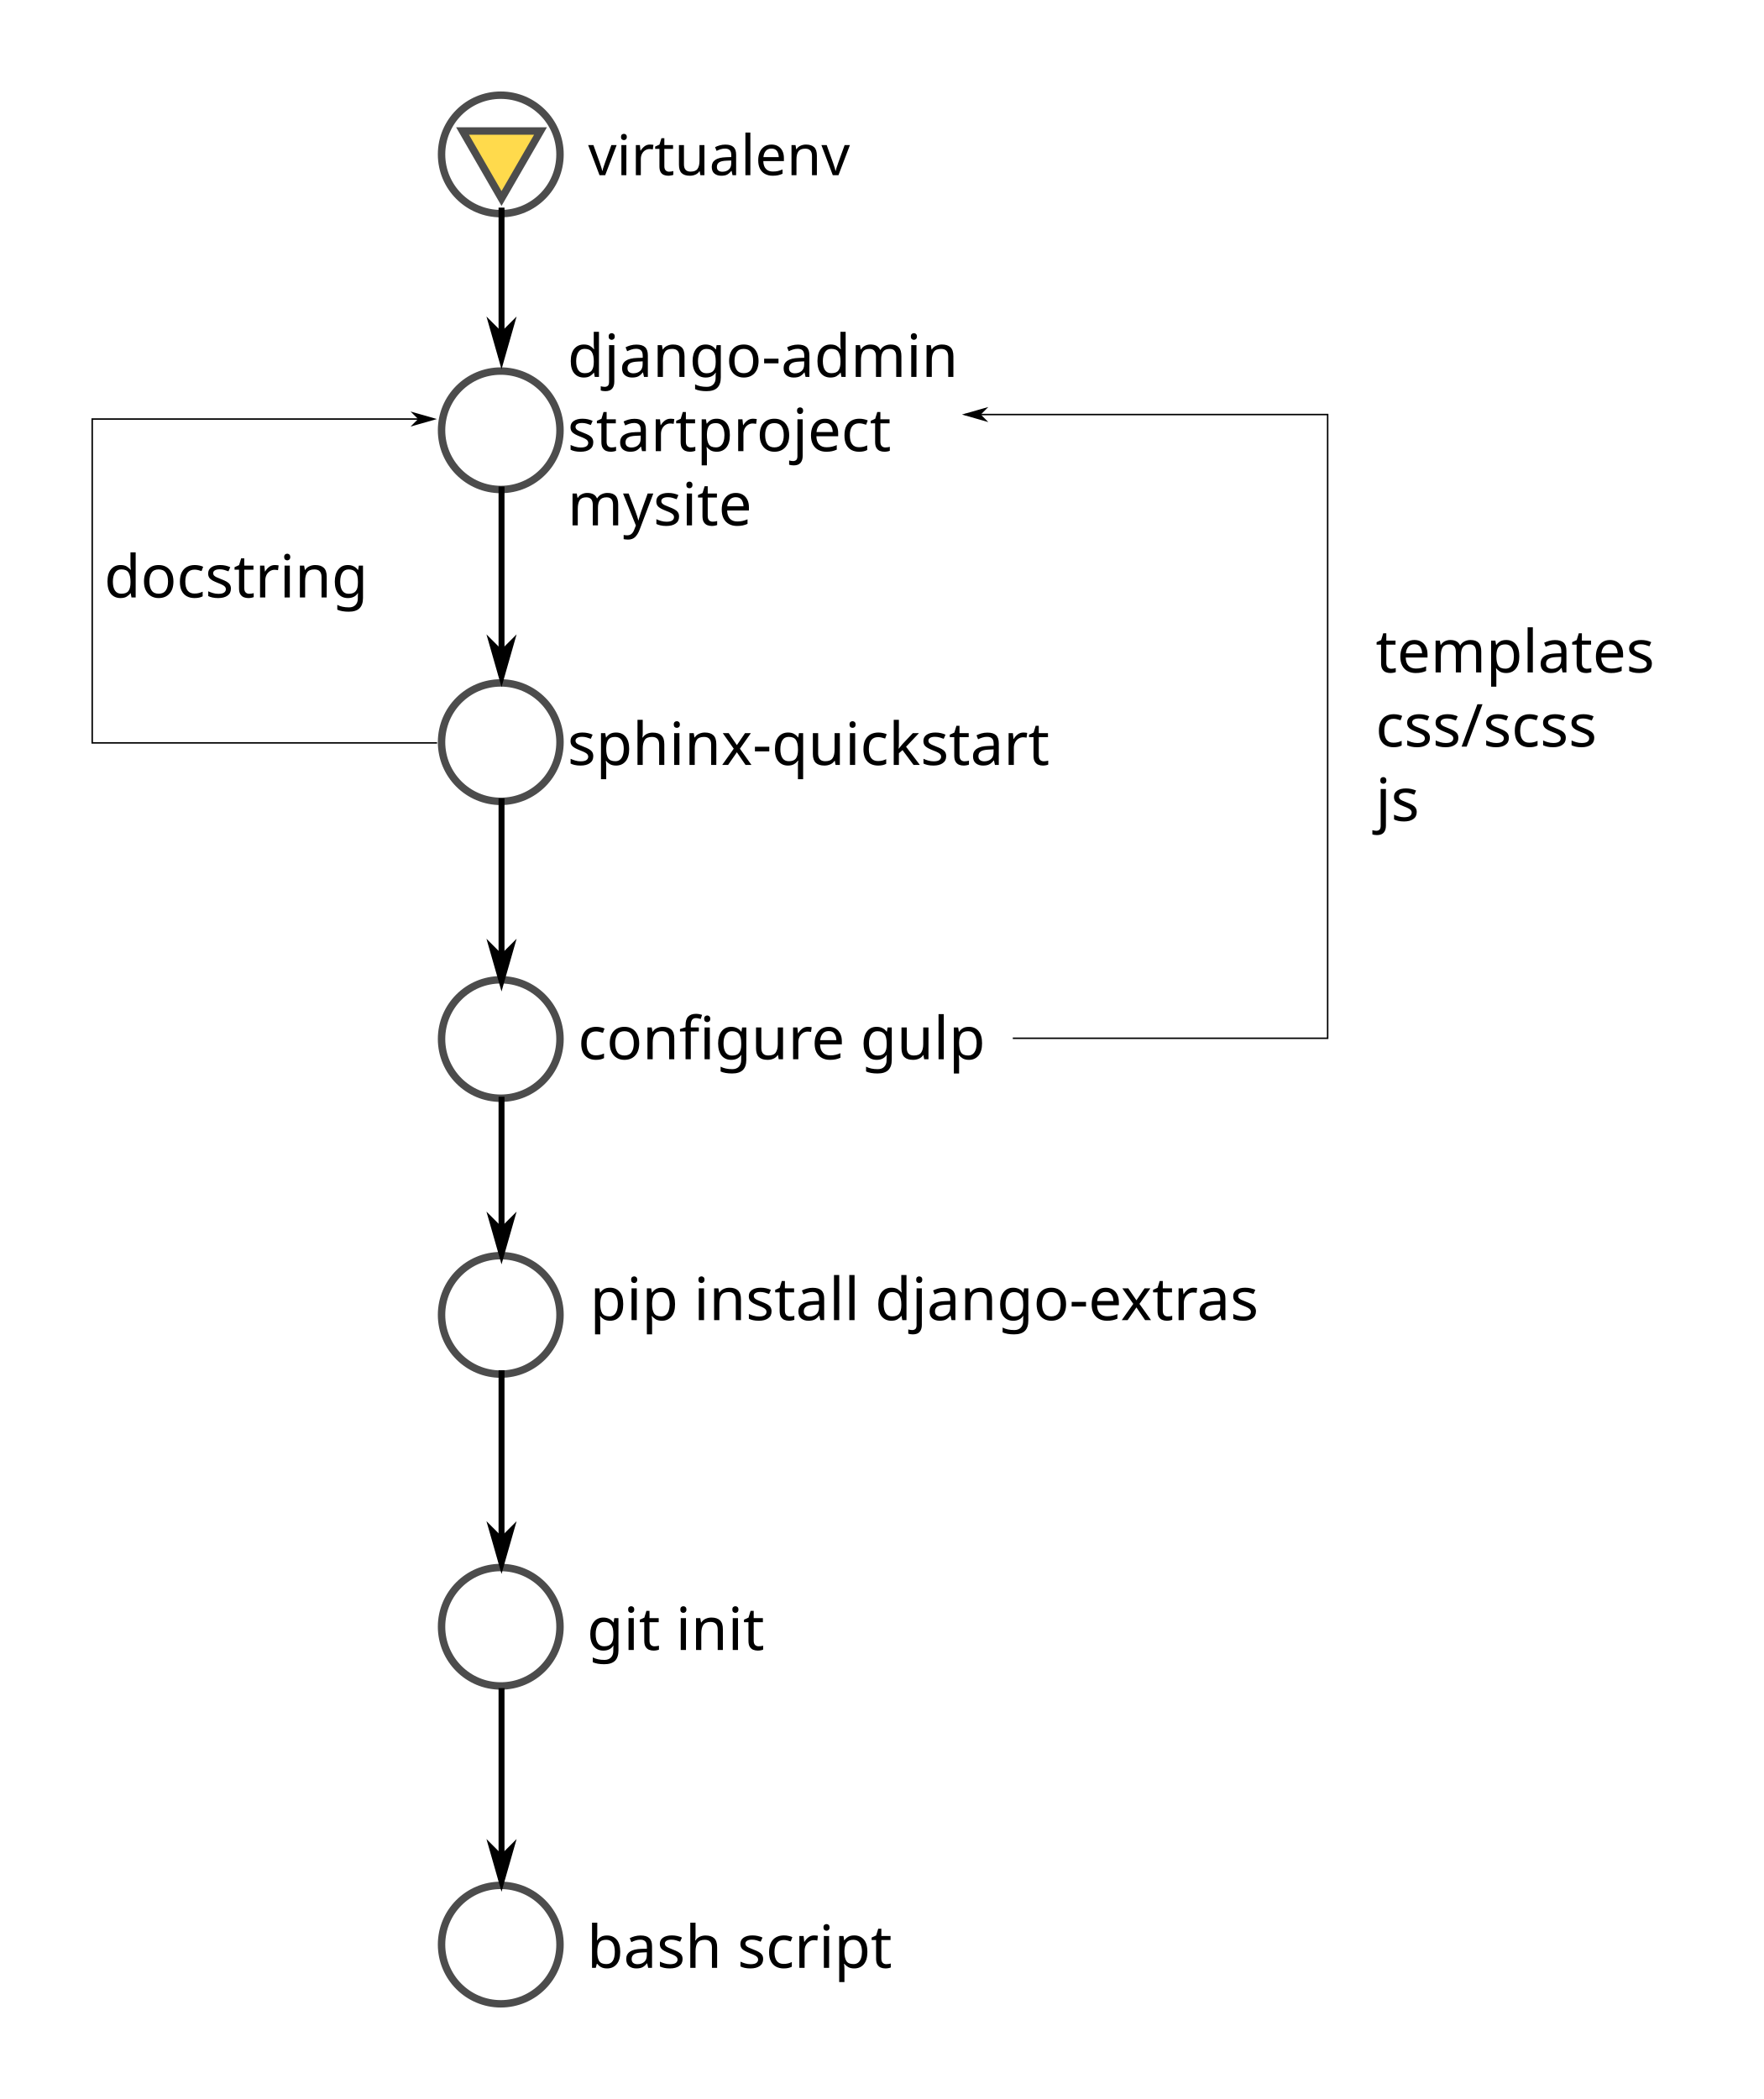
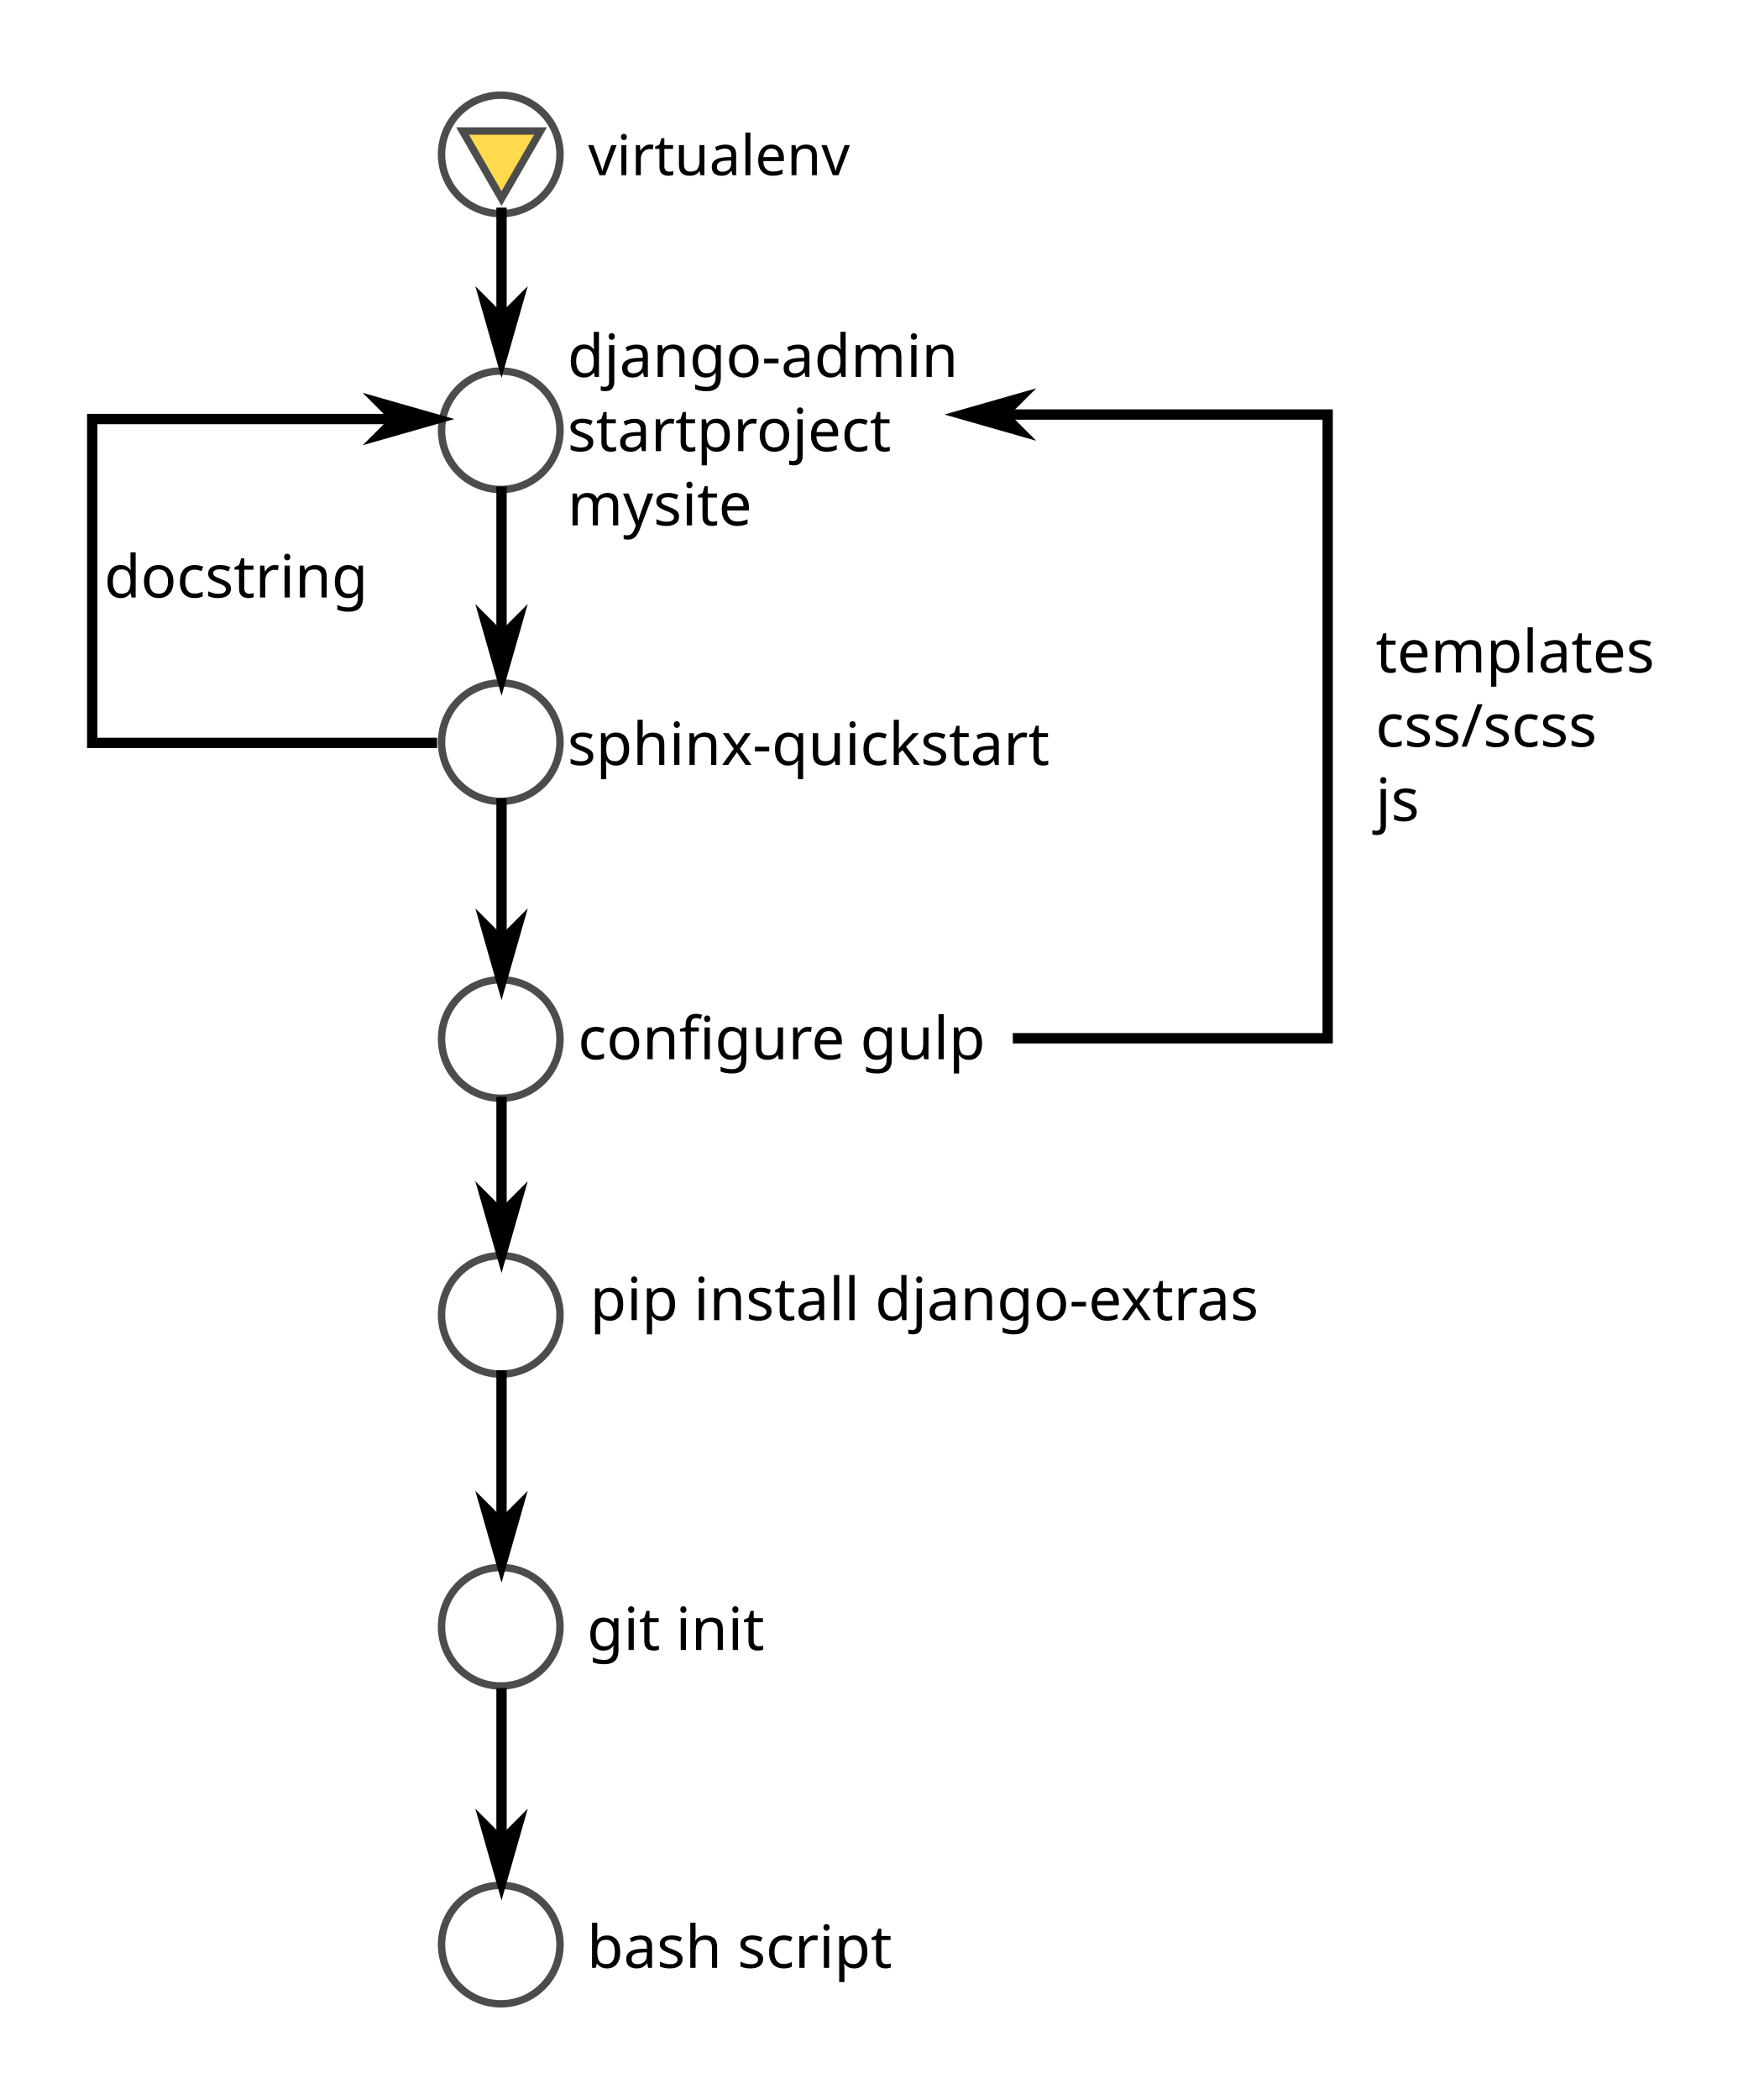
<svg xmlns="http://www.w3.org/2000/svg" width="192.763mm" height="229.471mm" viewBox="0 0 683.02 813.087" id="svg2" version="1.1">
  <defs id="defs4">
+     <marker style="overflow:visible" id="marker4423" refX="0" refY="0" orient="auto">
+       <path transform="matrix(-0.4,0,0,-0.4,-4,0)" style="fill:#000000;fill-opacity:1;fill-rule:evenodd;stroke:#000000;stroke-width:1pt;stroke-opacity:1" d="M 0,0 5,-5 -12.5,0 5,5 0,0 Z" id="path4425" />
+     </marker>
+     <marker orient="auto" refY="0" refX="0" id="marker4361" style="overflow:visible">
+       <path id="path4363" d="M 0,0 5,-5 -12.5,0 5,5 0,0 Z" style="fill:#000000;fill-opacity:1;fill-rule:evenodd;stroke:#000000;stroke-width:1pt;stroke-opacity:1" transform="matrix(-0.4,0,0,-0.4,-4,0)" />
+     </marker>
+     <marker orient="auto" refY="0" refX="0" id="marker4285" style="overflow:visible">
+       <path id="path4287" d="M 0,0 5,-5 -12.5,0 5,5 0,0 Z" style="fill:#000000;fill-opacity:1;fill-rule:evenodd;stroke:#000000;stroke-width:1pt;stroke-opacity:1" transform="matrix(-0.4,0,0,-0.4,-4,0)" />
+     </marker>
    <marker style="overflow:visible" id="marker6693" refX="0" refY="0" orient="auto">
      <path transform="matrix(-0.8,0,0,-0.8,-10,0)" style="fill:#000000;fill-opacity:1;fill-rule:evenodd;stroke:#000000;stroke-width:1pt;stroke-opacity:1" d="M 0,0 5,-5 -12.5,0 5,5 0,0 Z" id="path6695" />
    </marker>
    <marker style="overflow:visible" id="marker6611" refX="0" refY="0" orient="auto">
      <path transform="matrix(-0.4,0,0,-0.4,-4,0)" style="fill:#000000;fill-opacity:1;fill-rule:evenodd;stroke:#000000;stroke-width:1pt;stroke-opacity:1" d="M 0,0 5,-5 -12.5,0 5,5 0,0 Z" id="path6613" />
    </marker>
    <marker orient="auto" refY="0" refX="0" id="marker6195" style="overflow:visible">
      <path id="path6197" d="M 0,0 5,-5 -12.5,0 5,5 0,0 Z" style="fill:#000000;fill-opacity:1;fill-rule:evenodd;stroke:#000000;stroke-width:1pt;stroke-opacity:1" transform="matrix(-0.4,0,0,-0.4,-4,0)" />
    </marker>
    <marker style="overflow:visible" id="marker5751" refX="0" refY="0" orient="auto">
      <path transform="matrix(-0.4,0,0,-0.4,-4,0)" style="fill:#000000;fill-opacity:1;fill-rule:evenodd;stroke:#000000;stroke-width:1pt;stroke-opacity:1" d="M 0,0 5,-5 -12.5,0 5,5 0,0 Z" id="path5753" />
    </marker>
    <marker orient="auto" refY="0" refX="0" id="marker5163" style="overflow:visible">
      <path id="path5165" d="M 0,0 5,-5 -12.5,0 5,5 0,0 Z" style="fill:#000000;fill-opacity:1;fill-rule:evenodd;stroke:#000000;stroke-width:1pt;stroke-opacity:1" transform="matrix(-0.4,0,0,-0.4,-4,0)" />
    </marker>
    <marker style="overflow:visible" id="marker4701" refX="0" refY="0" orient="auto">
      <path transform="matrix(-0.4,0,0,-0.4,-4,0)" style="fill:#000000;fill-opacity:1;fill-rule:evenodd;stroke:#000000;stroke-width:1pt;stroke-opacity:1" d="M 0,0 5,-5 -12.5,0 5,5 0,0 Z" id="path4703" />
    </marker>
    <marker orient="auto" refY="0" refX="0" id="Arrow1Mend" style="overflow:visible">
      <path id="path4175" d="M 0,0 5,-5 -12.5,0 5,5 0,0 Z" style="fill:#000000;fill-opacity:1;fill-rule:evenodd;stroke:#000000;stroke-width:1pt;stroke-opacity:1" transform="matrix(-0.4,0,0,-0.4,-4,0)" />
    </marker>
    <marker orient="auto" refY="0" refX="0" id="marker4495" style="overflow:visible">
      <path id="path4497" d="M 0,0 5,-5 -12.5,0 5,5 0,0 Z" style="fill:#000000;fill-opacity:1;fill-rule:evenodd;stroke:#000000;stroke-width:1pt;stroke-opacity:1" transform="matrix(-0.8,0,0,-0.8,-10,0)" />
    </marker>
-     <marker orient="auto" refY="0" refX="0" id="Arrow1Lend" style="overflow:visible">
-       <path id="path4169" d="M 0,0 5,-5 -12.5,0 5,5 0,0 Z" style="fill:#000000;fill-opacity:1;fill-rule:evenodd;stroke:#000000;stroke-width:1pt;stroke-opacity:1" transform="matrix(-0.8,0,0,-0.8,-10,0)" />
-     </marker>
    <marker orient="auto" refY="0" refX="0" id="Arrow1Mstart" style="overflow:visible">
      <path id="path4172" d="M 0,0 5,-5 -12.5,0 5,5 0,0 Z" style="fill-rule:evenodd;stroke:#000000;stroke-width:1pt" transform="matrix(0.4,0,0,0.4,4,0)" />
    </marker>
  </defs>
  <g id="layer1" transform="translate(-57.00096,8.855395)">
    <circle style="opacity:0.702;fill:none;fill-opacity:1;stroke:#000000;stroke-width:2.875;stroke-miterlimit:4;stroke-dasharray:none;stroke-opacity:1" id="path4136" cx="250.987" cy="50.956" r="22.941" />
    <path style="opacity:0.702;fill:#ffca00;fill-opacity:1;stroke:#000000;stroke-width:2.875;stroke-miterlimit:4;stroke-dasharray:none;stroke-opacity:1" id="path4146" d="m 251.277,68.041 -7.549,-13.075 -7.549,-13.075 15.098,0 15.098,-1e-6 -7.549,13.075 z" />
    <circle r="22.941" cy="157.822" cx="250.987" id="circle4148" style="opacity:0.702;fill:none;fill-opacity:1;stroke:#000000;stroke-width:2.875;stroke-miterlimit:4;stroke-dasharray:none;stroke-opacity:1" />
    <circle style="opacity:0.702;fill:none;fill-opacity:1;stroke:#000000;stroke-width:2.875;stroke-miterlimit:4;stroke-dasharray:none;stroke-opacity:1" id="circle4150" cx="250.987" cy="278.626" r="22.941" />
    <circle r="22.941" cy="393.623" cx="250.987" id="circle4152" style="opacity:0.702;fill:none;fill-opacity:1;stroke:#000000;stroke-width:2.875;stroke-miterlimit:4;stroke-dasharray:none;stroke-opacity:1" />
    <circle style="opacity:0.702;fill:none;fill-opacity:1;stroke:#000000;stroke-width:2.875;stroke-miterlimit:4;stroke-dasharray:none;stroke-opacity:1" id="circle4156" cx="250.987" cy="500.488" r="22.941" />
    <circle r="22.941" cy="621.292" cx="250.987" id="circle4158" style="opacity:0.702;fill:none;fill-opacity:1;stroke:#000000;stroke-width:2.875;stroke-miterlimit:4;stroke-dasharray:none;stroke-opacity:1" />
-     <path style="fill:none;fill-rule:evenodd;stroke:#000000;stroke-width:0.575px;stroke-linecap:butt;stroke-linejoin:miter;stroke-opacity:1;marker-end:url(#Arrow1Lend)" d="m 226.303,278.917 -133.582,0 0,-125.451 132.42,0" id="path4160" />
+     <path style="fill:none;fill-rule:evenodd;stroke:#000000;stroke-width:4;stroke-linecap:butt;stroke-linejoin:miter;stroke-opacity:1;marker-end:url(#marker4285);stroke-miterlimit:4;stroke-dasharray:none" d="m 226.303,278.917 -133.582,0 0,-125.451 132.42,0" id="path4160" />
    <text xml:space="preserve" style="font-style:normal;font-weight:normal;font-size:22.998px;line-height:125%;font-family:sans-serif;letter-spacing:0px;word-spacing:0px;fill:#000000;fill-opacity:1;stroke:none;stroke-width:1px;stroke-linecap:butt;stroke-linejoin:miter;stroke-opacity:1" x="276.832" y="137.155" id="text4472">
      <tspan id="tspan4474" x="276.832" y="137.155">django-admin </tspan>
      <tspan x="276.832" y="165.903" id="tspan4476">startproject </tspan>
      <tspan x="276.832" y="194.651" id="tspan4478">mysite</tspan>
    </text>
    <text id="text4480" y="287.465" x="276.832" style="font-style:normal;font-weight:normal;font-size:22.998px;line-height:125%;font-family:sans-serif;letter-spacing:0px;word-spacing:0px;fill:#000000;fill-opacity:1;stroke:none;stroke-width:1px;stroke-linecap:butt;stroke-linejoin:miter;stroke-opacity:1" xml:space="preserve">
      <tspan id="tspan4486" y="287.465" x="276.832">sphinx-quickstart</tspan>
    </text>
-     <path style="fill:none;fill-rule:evenodd;stroke:#000000;stroke-width:2.3;stroke-linecap:butt;stroke-linejoin:miter;stroke-miterlimit:4;stroke-dasharray:none;stroke-opacity:1;marker-end:url(#Arrow1Mend)" d="m 251.277,71.574 0,58.079" id="path4493" />
-     <path id="path4699" d="m 251.277,179.601 0,73.18" style="fill:none;fill-rule:evenodd;stroke:#000000;stroke-width:2.3;stroke-linecap:butt;stroke-linejoin:miter;stroke-miterlimit:4;stroke-dasharray:none;stroke-opacity:1;marker-end:url(#marker4701)" />
-     <path style="fill:none;fill-rule:evenodd;stroke:#000000;stroke-width:2.3;stroke-linecap:butt;stroke-linejoin:miter;stroke-miterlimit:4;stroke-dasharray:none;stroke-opacity:1;marker-end:url(#marker5163)" d="m 251.277,300.406 0,70.276" id="path5161" />
-     <path id="path5749" d="m 251.277,415.983 0,60.402" style="fill:none;fill-rule:evenodd;stroke:#000000;stroke-width:2.3;stroke-linecap:butt;stroke-linejoin:miter;stroke-miterlimit:4;stroke-dasharray:none;stroke-opacity:1;marker-end:url(#marker5751)" />
-     <path style="fill:none;fill-rule:evenodd;stroke:#000000;stroke-width:2.3;stroke-linecap:butt;stroke-linejoin:miter;stroke-miterlimit:4;stroke-dasharray:none;stroke-opacity:1;marker-end:url(#marker6195)" d="m 251.277,521.939 0,74.365" id="path6193" />
+     <path style="fill:none;fill-rule:evenodd;stroke:#000000;stroke-width:4;stroke-linecap:butt;stroke-linejoin:miter;stroke-miterlimit:4;stroke-dasharray:none;stroke-opacity:1;marker-end:url(#Arrow1Mend)" d="m 251.277,71.574 0,58.079" id="path4493" />
+     <path id="path4699" d="m 251.277,179.601 0,73.18" style="fill:none;fill-rule:evenodd;stroke:#000000;stroke-width:4;stroke-linecap:butt;stroke-linejoin:miter;stroke-miterlimit:4;stroke-dasharray:none;stroke-opacity:1;marker-end:url(#marker4701)" />
+     <path style="fill:none;fill-rule:evenodd;stroke:#000000;stroke-width:4;stroke-linecap:butt;stroke-linejoin:miter;stroke-miterlimit:4;stroke-dasharray:none;stroke-opacity:1;marker-end:url(#marker5163)" d="m 251.277,300.406 0,70.276" id="path5161" />
+     <path id="path5749" d="m 251.277,415.983 0,60.402" style="fill:none;fill-rule:evenodd;stroke:#000000;stroke-width:4;stroke-linecap:butt;stroke-linejoin:miter;stroke-miterlimit:4;stroke-dasharray:none;stroke-opacity:1;marker-end:url(#marker5751)" />
+     <path style="fill:none;fill-rule:evenodd;stroke:#000000;stroke-width:4;stroke-linecap:butt;stroke-linejoin:miter;stroke-miterlimit:4;stroke-dasharray:none;stroke-opacity:1;marker-end:url(#marker4423)" d="m 251.277,521.939 0,74.365" id="path6193" />
    <text xml:space="preserve" style="font-style:normal;font-weight:normal;font-size:22.998px;line-height:125%;font-family:sans-serif;letter-spacing:0px;word-spacing:0px;fill:#000000;fill-opacity:1;stroke:none;stroke-width:1px;stroke-linecap:butt;stroke-linejoin:miter;stroke-opacity:1" x="97.368" y="222.58" id="text6595">
      <tspan id="tspan6597" x="97.368" y="222.58">docstring</tspan>
    </text>
    <text xml:space="preserve" style="font-style:normal;font-weight:normal;font-size:22.998px;line-height:125%;font-family:sans-serif;letter-spacing:0px;word-spacing:0px;fill:#000000;fill-opacity:1;stroke:none;stroke-width:1px;stroke-linecap:butt;stroke-linejoin:miter;stroke-opacity:1" x="280.898" y="401.463" id="text6599">
      <tspan id="tspan6601" x="280.898" y="401.463">configure gulp</tspan>
    </text>
-     <path style="fill:none;fill-rule:evenodd;stroke:#000000;stroke-width:0.575px;stroke-linecap:butt;stroke-linejoin:miter;stroke-opacity:1;marker-end:url(#marker6693)" d="m 449.327,393.332 121.966,0 0,-241.609 -140.551,0" id="path6603" />
+     <path style="fill:none;fill-rule:evenodd;stroke:#000000;stroke-width:4;stroke-linecap:butt;stroke-linejoin:miter;stroke-opacity:1;marker-end:url(#marker4361);stroke-miterlimit:4;stroke-dasharray:none" d="m 449.327,393.332 121.966,0 0,-241.609 -140.551,0" id="path6603" />
    <text xml:space="preserve" style="font-style:normal;font-weight:normal;font-size:22.998px;line-height:125%;font-family:sans-serif;letter-spacing:0px;word-spacing:0px;fill:#000000;fill-opacity:1;stroke:none;stroke-width:1px;stroke-linecap:butt;stroke-linejoin:miter;stroke-opacity:1" x="589.878" y="251.619" id="text6769">
      <tspan id="tspan6771" x="589.878" y="251.619">templates</tspan>
      <tspan x="589.878" y="280.367" id="tspan6773">css/scss</tspan>
      <tspan x="589.878" y="309.115" id="tspan6775">js</tspan>
    </text>
    <text xml:space="preserve" style="font-style:normal;font-weight:normal;font-size:22.998px;line-height:125%;font-family:sans-serif;letter-spacing:0px;word-spacing:0px;fill:#000000;fill-opacity:1;stroke:none;stroke-width:1px;stroke-linecap:butt;stroke-linejoin:miter;stroke-opacity:1" x="285.544" y="502.521" id="text6777">
      <tspan id="tspan6779" x="285.544" y="502.521">pip install django-extras</tspan>
    </text>
    <text xml:space="preserve" style="font-style:normal;font-weight:normal;font-size:22.998px;line-height:125%;font-family:sans-serif;letter-spacing:0px;word-spacing:0px;fill:#000000;fill-opacity:1;stroke:none;stroke-width:1px;stroke-linecap:butt;stroke-linejoin:miter;stroke-opacity:1" x="284.382" y="630.295" id="text6781">
      <tspan id="tspan6783" x="284.382" y="630.295">git init</tspan>
    </text>
    <circle style="opacity:0.702;fill:none;fill-opacity:1;stroke:#000000;stroke-width:2.875;stroke-miterlimit:4;stroke-dasharray:none;stroke-opacity:1" id="circle6791" cx="250.987" cy="744.42" r="22.941" />
-     <path id="path6793" d="m 251.277,645.066 0,74.365" style="fill:none;fill-rule:evenodd;stroke:#000000;stroke-width:2.3;stroke-linecap:butt;stroke-linejoin:miter;stroke-miterlimit:4;stroke-dasharray:none;stroke-opacity:1;marker-end:url(#marker6195)" />
+     <path id="path6793" d="m 251.277,645.066 0,74.365" style="fill:none;fill-rule:evenodd;stroke:#000000;stroke-width:4;stroke-linecap:butt;stroke-linejoin:miter;stroke-miterlimit:4;stroke-dasharray:none;stroke-opacity:1;marker-end:url(#marker6195)" />
    <text id="text6795" y="753.422" x="284.382" style="font-style:normal;font-weight:normal;font-size:22.998px;line-height:125%;font-family:sans-serif;letter-spacing:0px;word-spacing:0px;fill:#000000;fill-opacity:1;stroke:none;stroke-width:1px;stroke-linecap:butt;stroke-linejoin:miter;stroke-opacity:1" xml:space="preserve">
      <tspan y="753.422" x="284.382" id="tspan6797">bash script</tspan>
    </text>
    <flowRoot xml:space="preserve" id="flowRoot6799" style="font-style:normal;font-weight:normal;font-size:40px;line-height:125%;font-family:sans-serif;letter-spacing:0px;word-spacing:0px;fill:#000000;fill-opacity:1;stroke:none;stroke-width:1px;stroke-linecap:butt;stroke-linejoin:miter;stroke-opacity:1">
      <flowRegion id="flowRegion6801">
        <rect id="rect6803" width="1688.975" height="1632.407" x="-145.462" y="-87.09" />
      </flowRegion>
      <flowPara id="flowPara6805" />
    </flowRoot>
    <text xml:space="preserve" style="font-style:normal;font-weight:normal;font-size:21.727px;line-height:125%;font-family:sans-serif;letter-spacing:0px;word-spacing:0px;fill:#000000;fill-opacity:1;stroke:none;stroke-width:1px;stroke-linecap:butt;stroke-linejoin:miter;stroke-opacity:1" x="284.83" y="58.998" id="text6826">
      <tspan id="tspan6828" x="284.83" y="58.998">virtualenv</tspan>
    </text>
  </g>
</svg>
